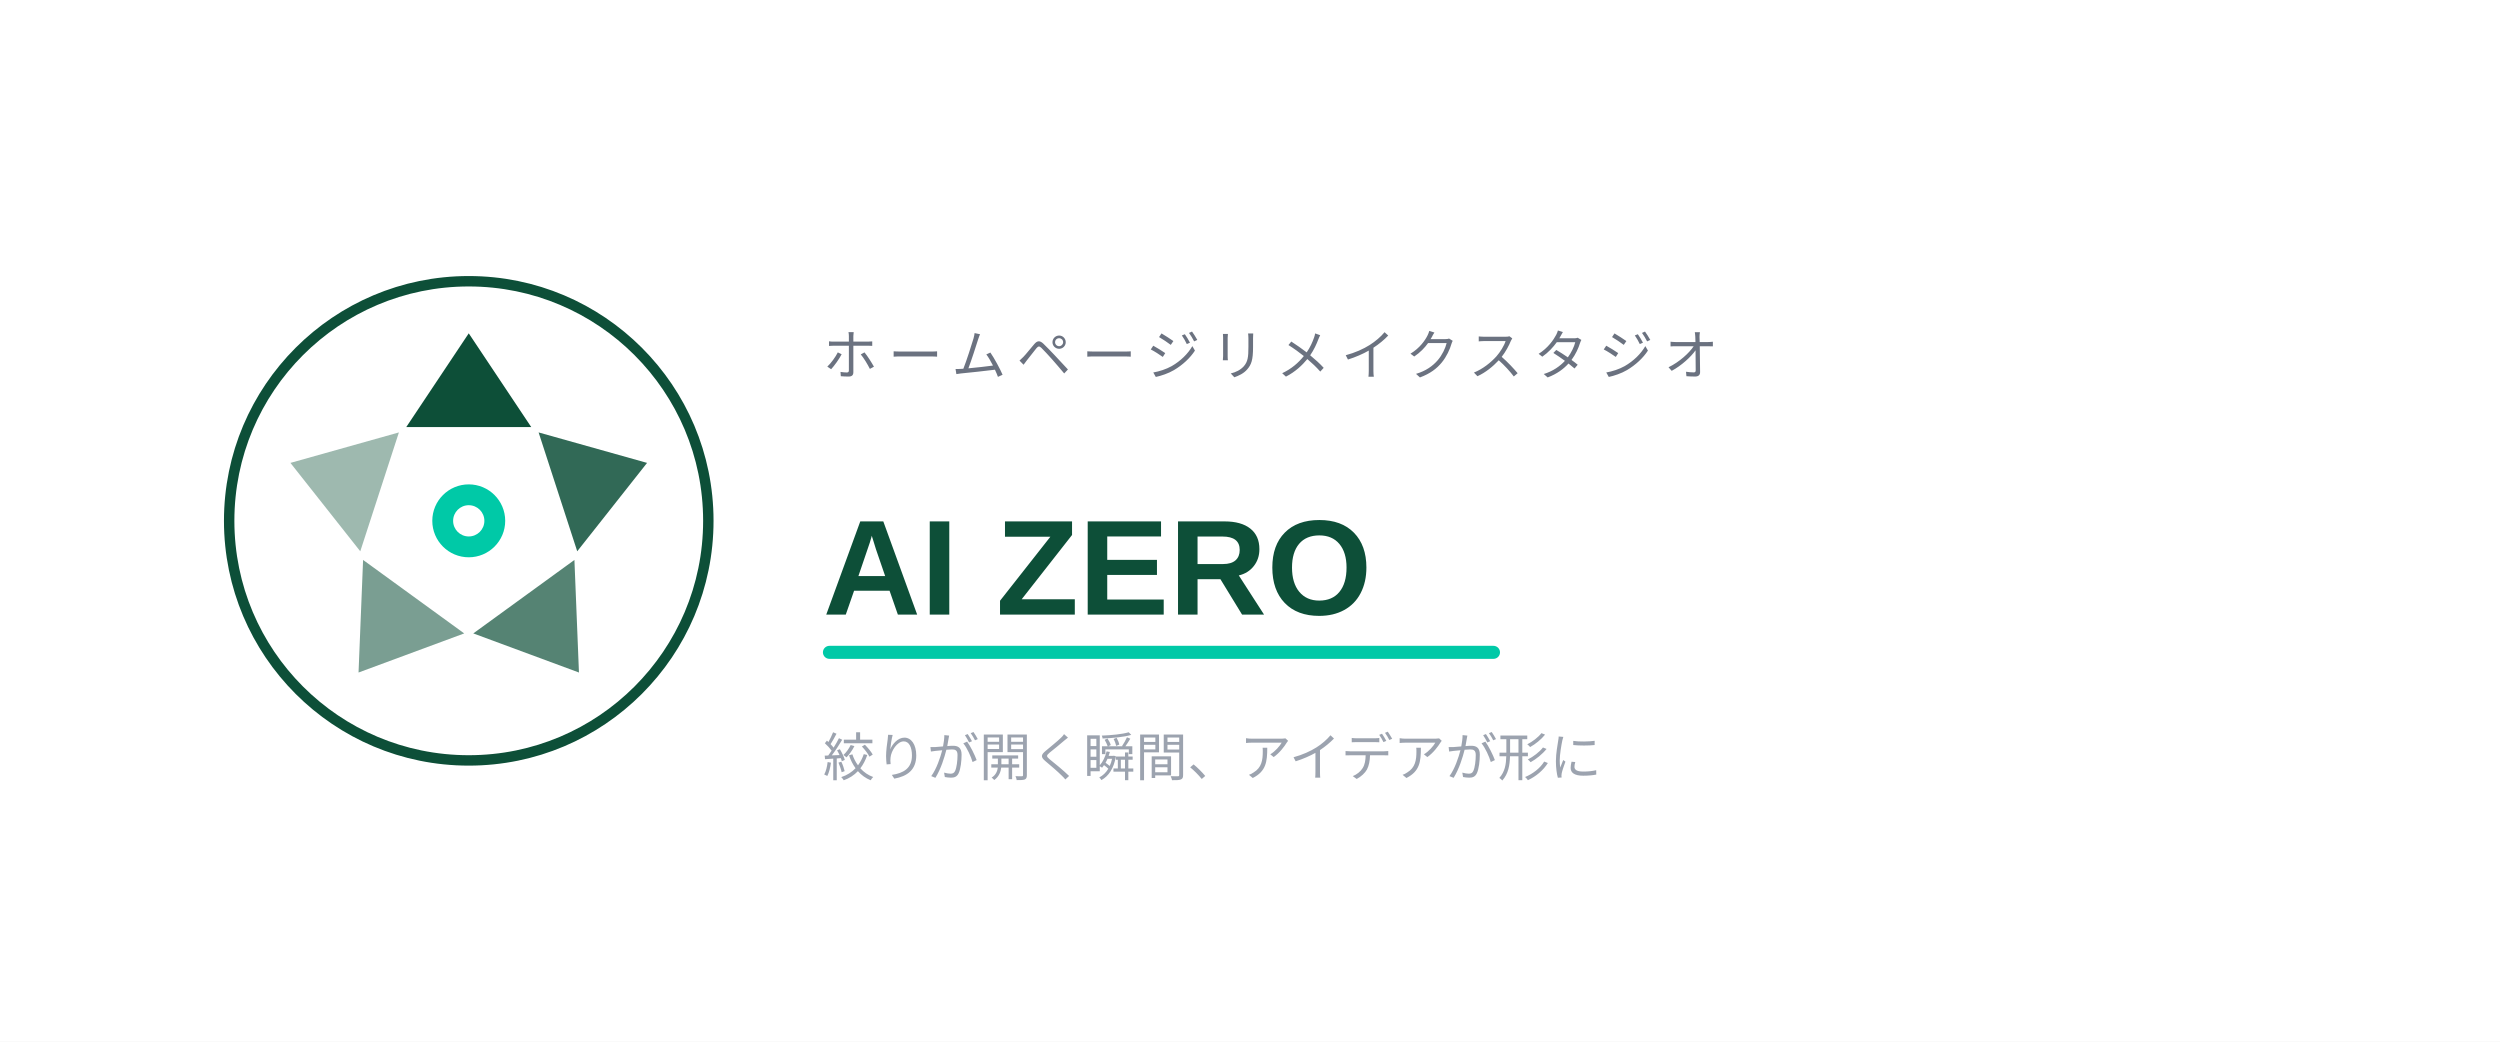
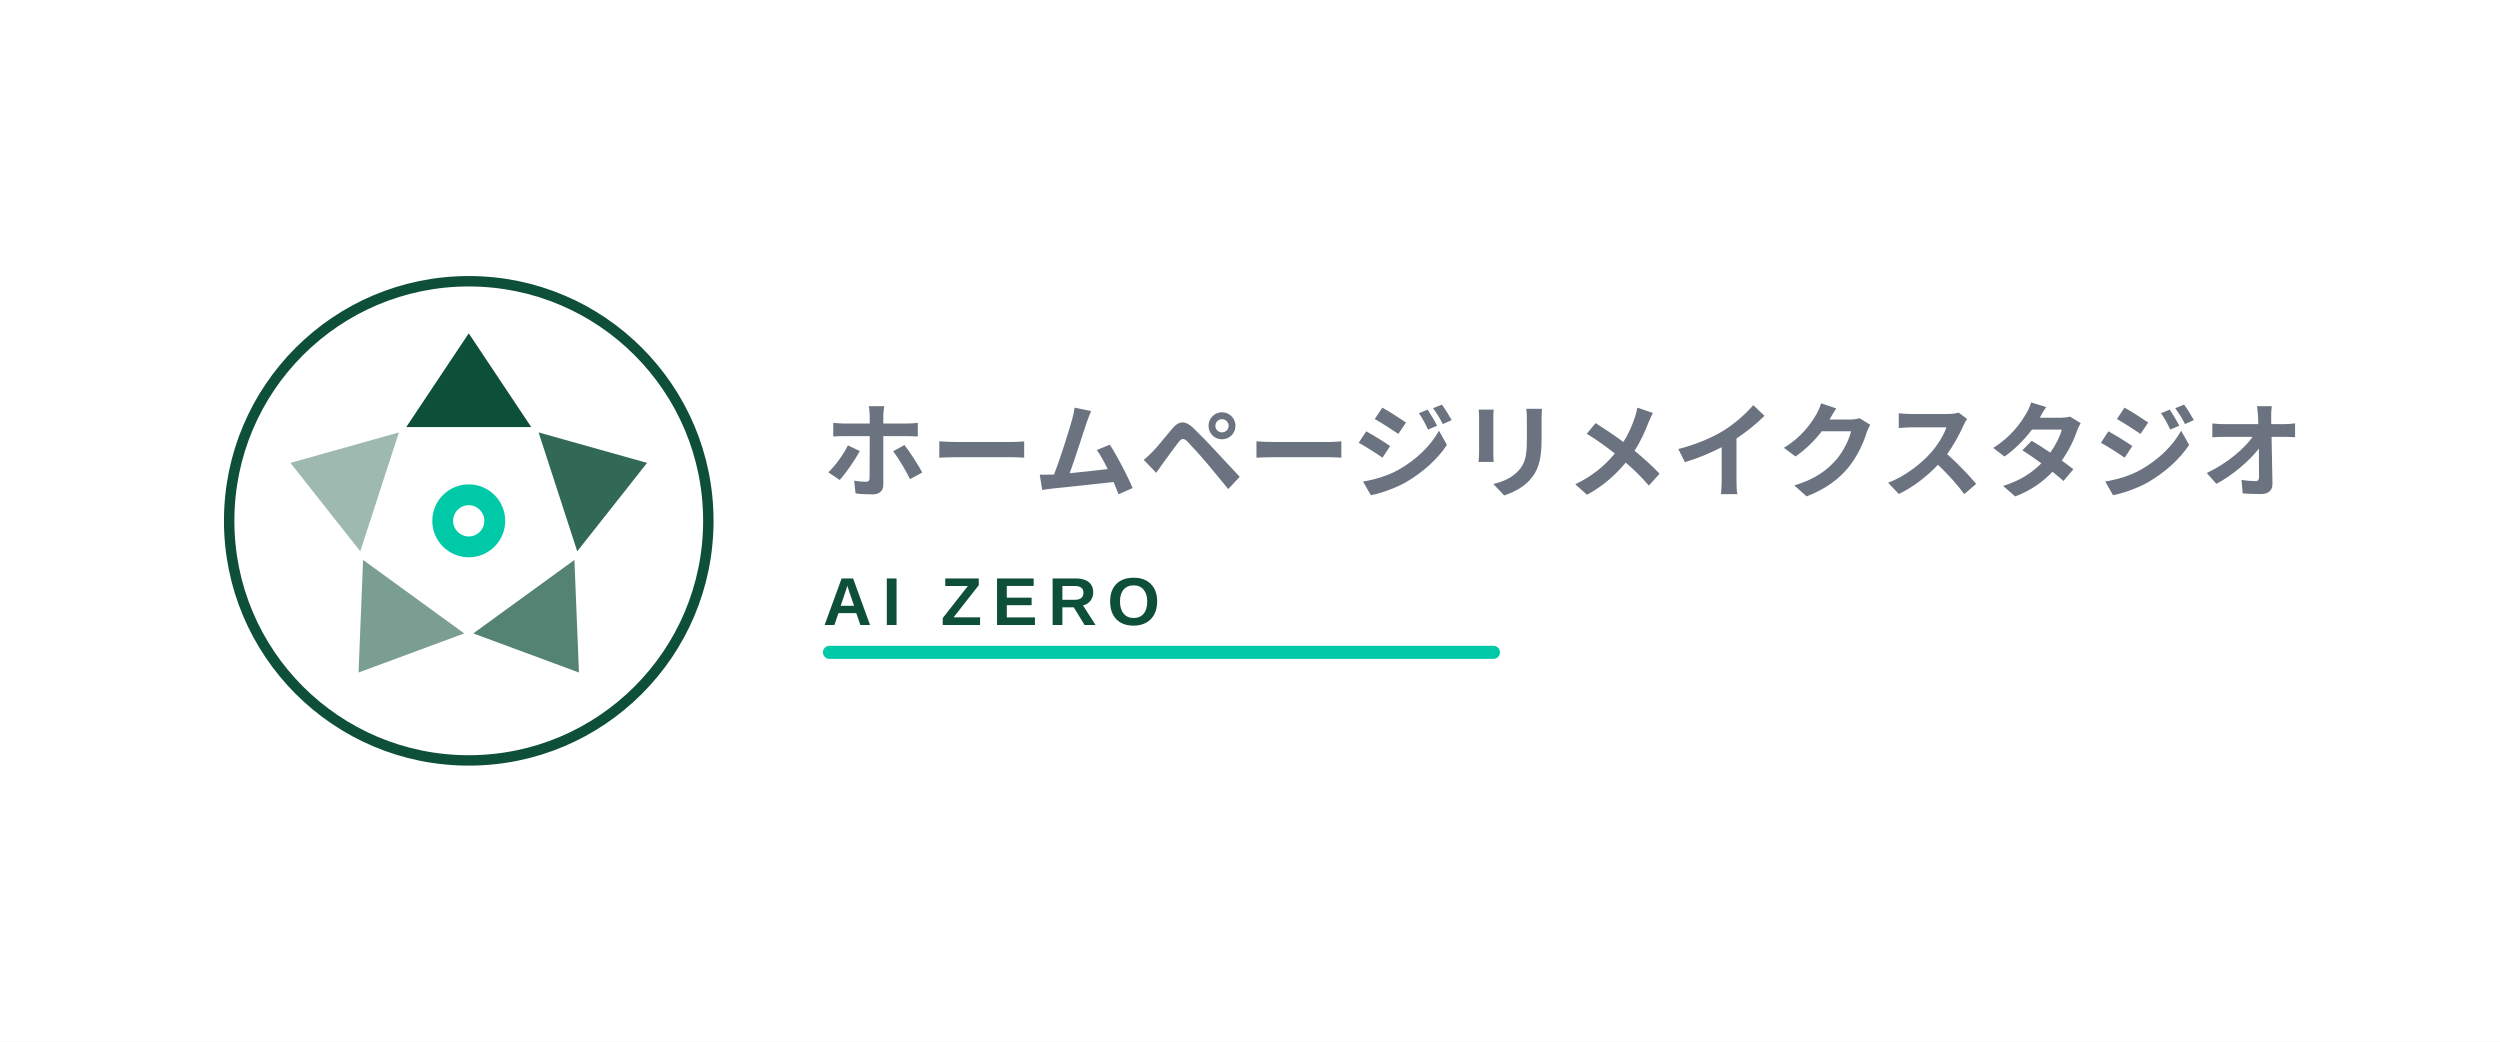
<svg xmlns="http://www.w3.org/2000/svg" viewBox="0 0 480 200" width="480" height="200">
  <rect width="480" height="200" fill="white" />
  <g transform="translate(90,100)">
    <circle cx="0" cy="0" r="46" fill="none" stroke="#0D4F38" stroke-width="2" />
    <path d="M 0 -36 L 12 -18 L -12 -18 Z" fill="#0D4F38" transform="rotate(0)" />
    <path d="M 0 -36 L 12 -18 L -12 -18 Z" fill="#0D4F38" opacity="0.85" transform="rotate(72)" />
    <path d="M 0 -36 L 12 -18 L -12 -18 Z" fill="#0D4F38" opacity="0.7" transform="rotate(144)" />
    <path d="M 0 -36 L 12 -18 L -12 -18 Z" fill="#0D4F38" opacity="0.55" transform="rotate(216)" />
    <path d="M 0 -36 L 12 -18 L -12 -18 Z" fill="#0D4F38" opacity="0.4" transform="rotate(288)" />
    <circle cx="0" cy="0" r="12" fill="white" />
    <circle cx="0" cy="0" r="7" fill="#00C9A7" />
    <circle cx="0" cy="0" r="3" fill="white" />
  </g>
-   <text x="158" y="72" font-family="'Helvetica Neue',Arial,'Noto Sans JP',sans-serif" font-size="10.5" fill="#6B7280" letter-spacing="2">ホームページリメイクスタジオ</text>
-   <text x="158" y="118" font-family="'Helvetica Neue',Arial,sans-serif" font-size="26" font-weight="700" fill="#0D4F38">AI ZERO</text>
  <rect x="158" y="124" width="130" height="2.5" fill="#00C9A7" rx="1.25" />
-   <text x="158" y="149" font-family="'Helvetica Neue',Arial,'Noto Sans JP',sans-serif" font-size="10" fill="#9CA3AF">絞りが開く瞬間、アイデアが形に</text>
+   <text x="158.0" y="94" font-family="'Helvetica Neue', Arial, 'Noto Sans JP', sans-serif" font-size="20" font-weight="800" fill="#6B7280" letter-spacing="0.5">ホームページリメイクスタジオ</text>
+   <text x="158.0" y="120" font-family="'Helvetica Neue', Arial, sans-serif" font-size="13" font-weight="600" fill="#0D4F38" letter-spacing="2">AI ZERO</text>
</svg>
